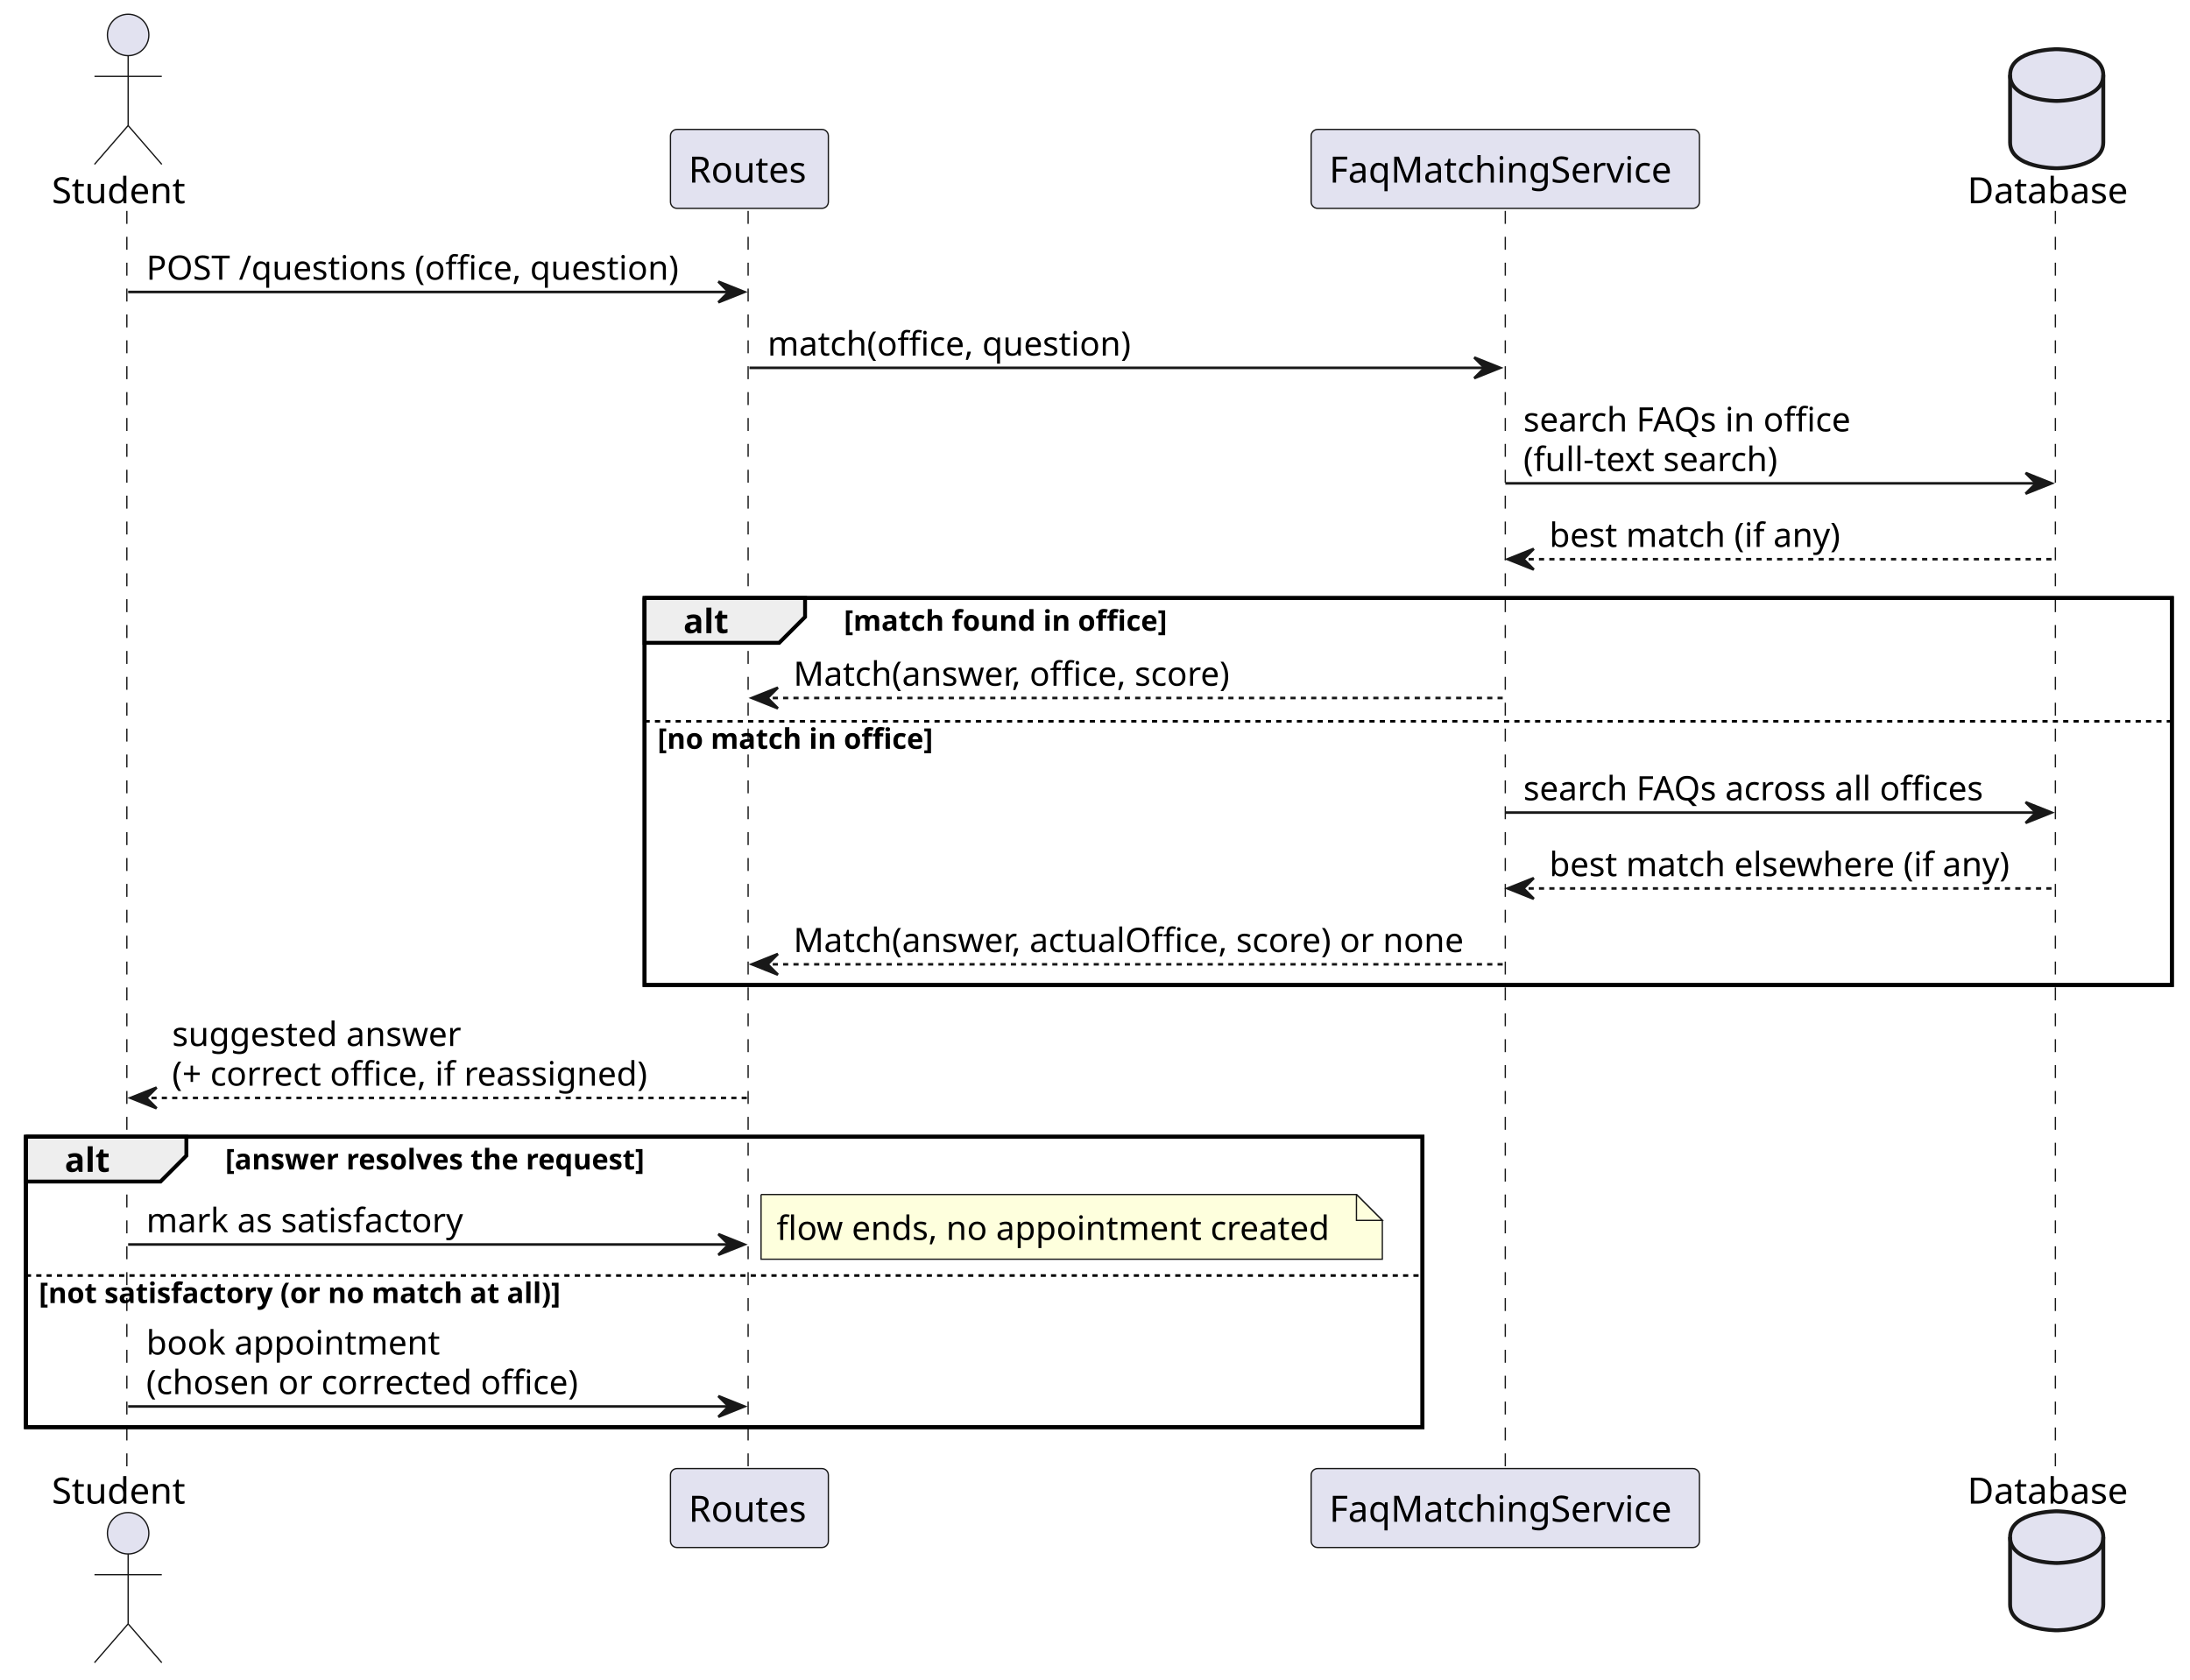
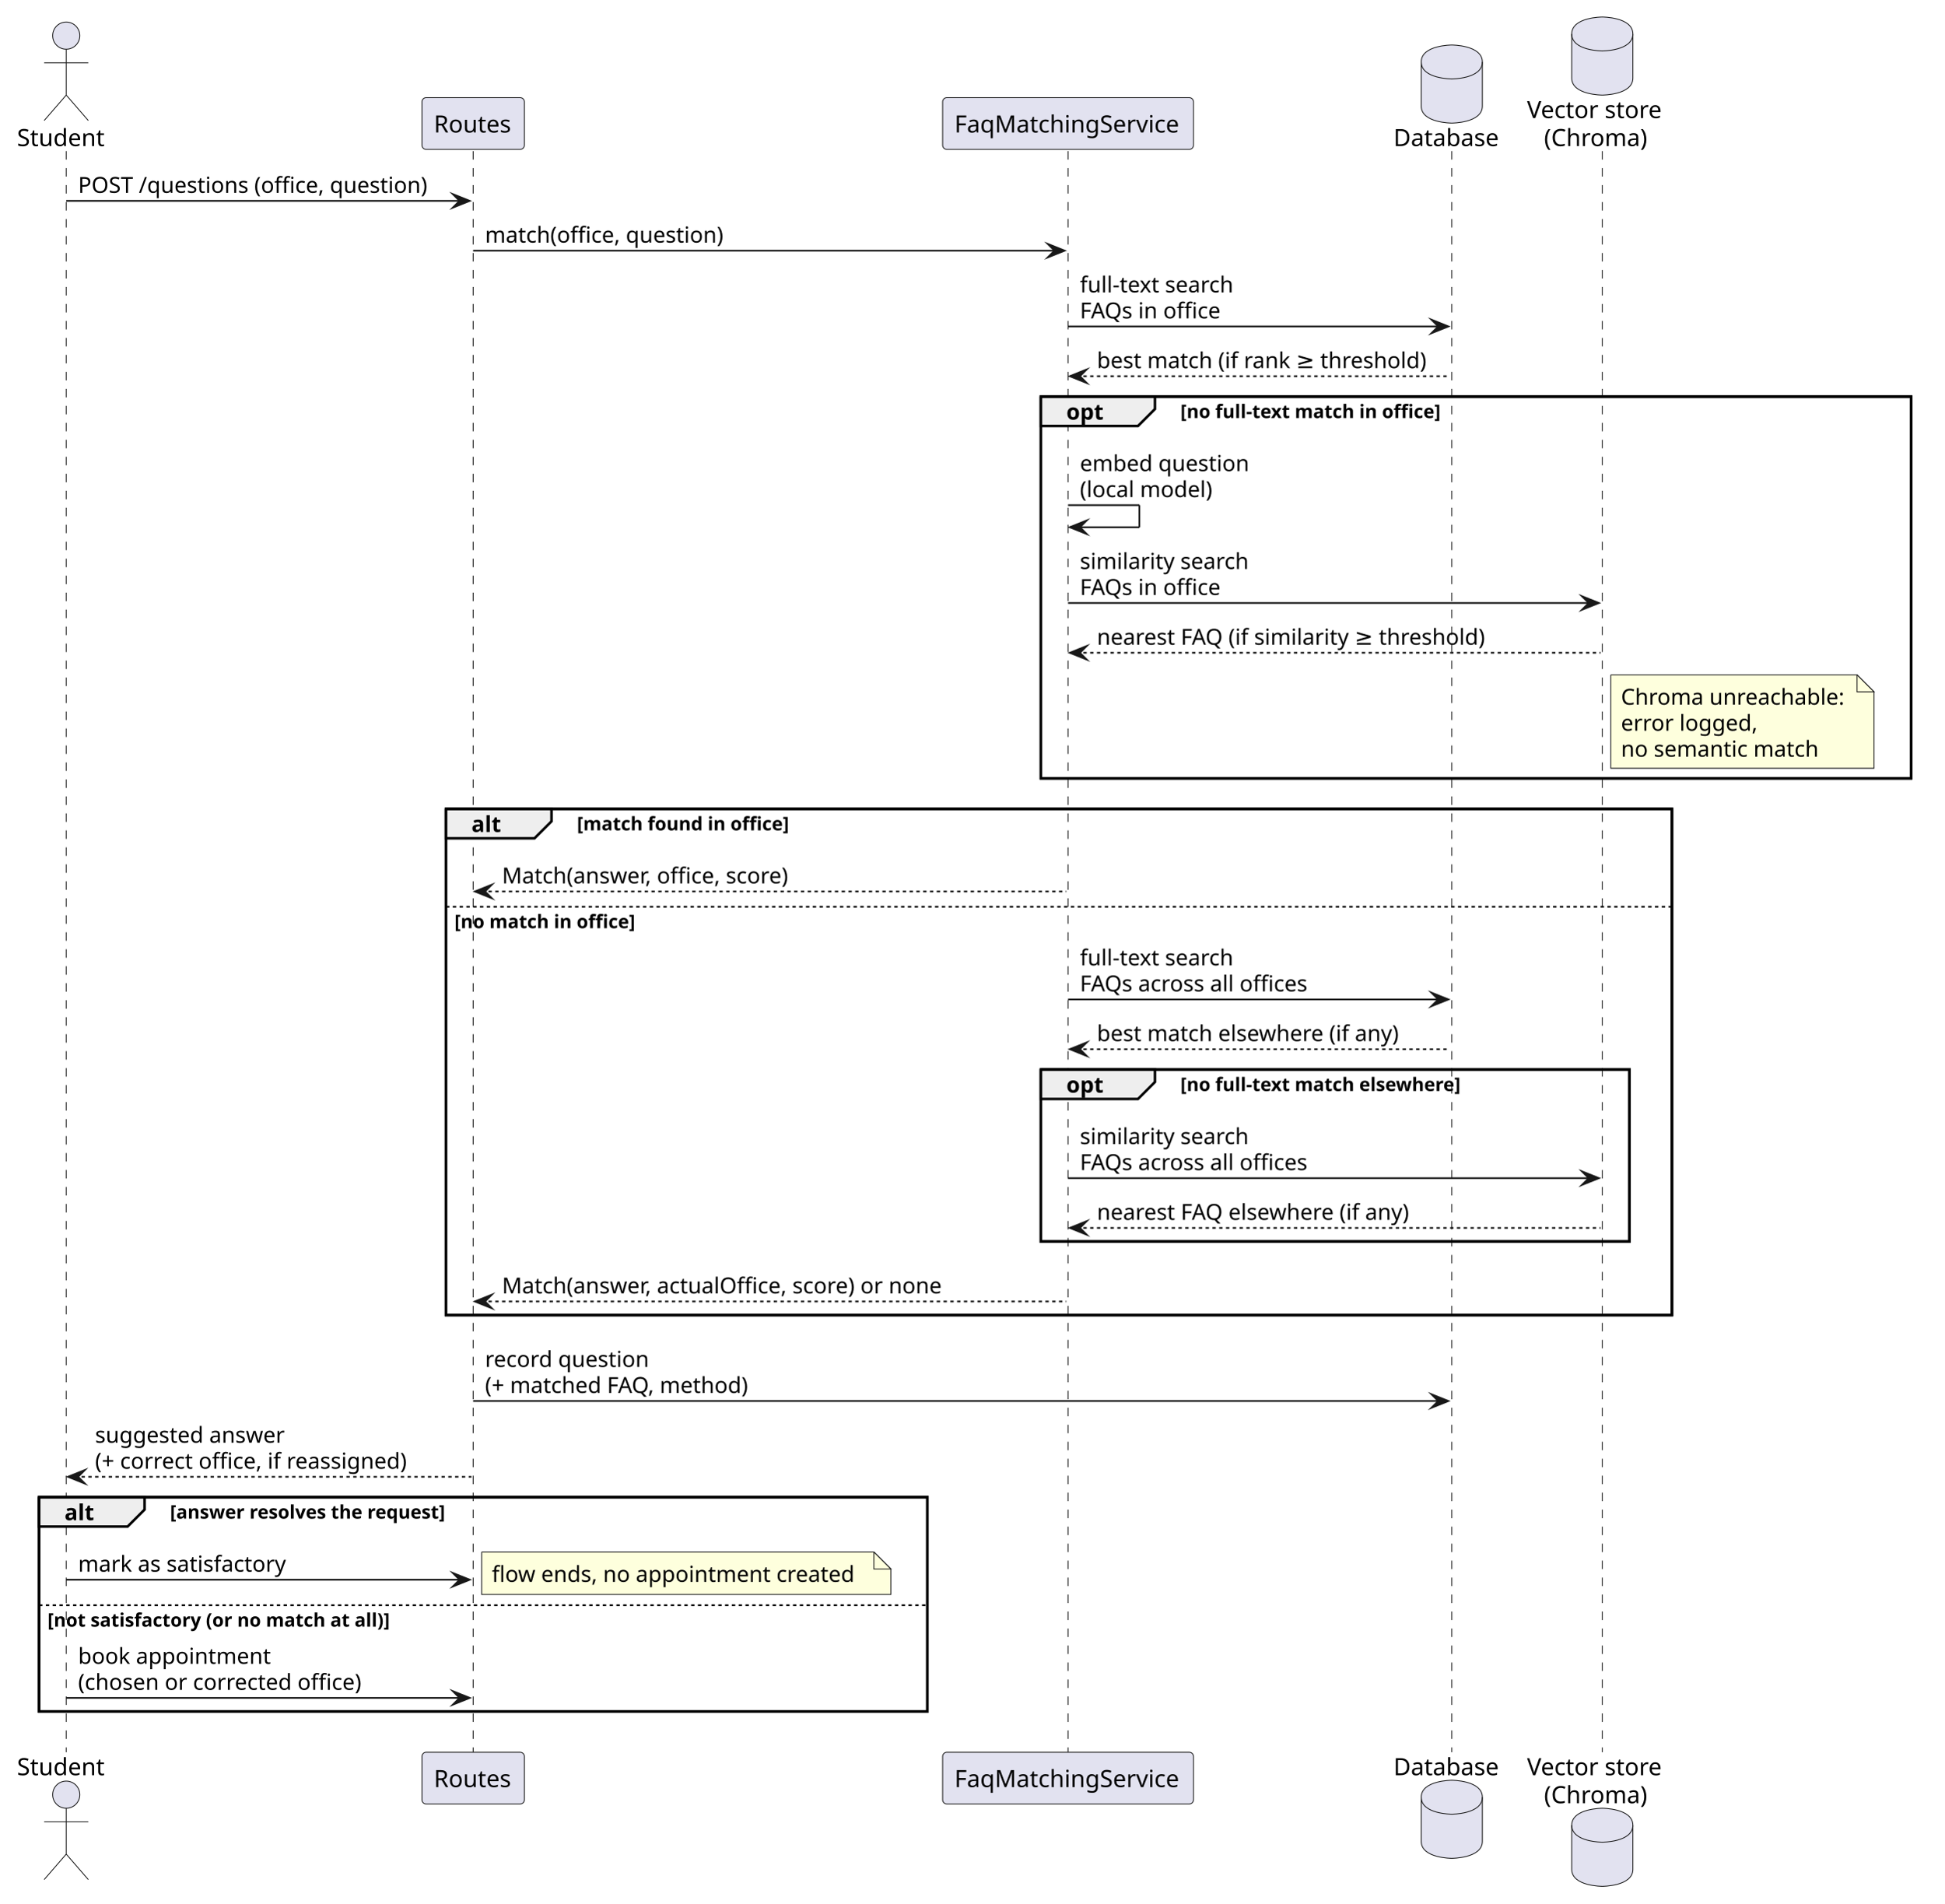
- <svg xmlns="http://www.w3.org/2000/svg" contentStyleType="text/css" height="649px" preserveAspectRatio="none" style="width:846px;height:649px;background:#FFFFFF;" version="1.1" viewBox="0 0 846 649" width="846px" zoomAndPan="magnify">
+ <svg xmlns="http://www.w3.org/2000/svg" version="1.1" data-diagram-type="SEQUENCE" style="width:1145px;height:1121px;background:#FFFFFF;" width="1145px" height="1121px" viewBox="0 0 1145 1121" zoomAndPan="magnify" preserveAspectRatio="none" contentStyleType="text/css">
  <defs />
-   <g>
-     <rect fill="none" height="149.508" style="stroke:#000000;stroke-width:1.5;" width="590" x="249" y="231.041" />
-     <rect fill="none" height="112.197" style="stroke:#000000;stroke-width:1.5;" width="539.5" x="10" y="439.17" />
-     <line style="stroke:#181818;stroke-width:0.5;stroke-dasharray:5.0,5.0;" x1="49" x2="49" y1="81.488" y2="568.367" />
-     <line style="stroke:#181818;stroke-width:0.5;stroke-dasharray:5.0,5.0;" x1="289" x2="289" y1="81.488" y2="568.367" />
-     <line style="stroke:#181818;stroke-width:0.5;stroke-dasharray:5.0,5.0;" x1="581.5" x2="581.5" y1="81.488" y2="568.367" />
-     <line style="stroke:#181818;stroke-width:0.5;stroke-dasharray:5.0,5.0;" x1="794" x2="794" y1="81.488" y2="568.367" />
-     <text fill="#000000" font-family="sans-serif" font-size="14" lengthAdjust="spacing" textLength="53" x="20" y="78.535">Student</text>
-     <ellipse cx="49.5" cy="13.5" fill="#E2E2F0" rx="8" ry="8" style="stroke:#181818;stroke-width:0.5;" />
-     <path d="M49.5,21.5 L49.5,48.5 M36.5,29.5 L62.5,29.5 M49.5,48.5 L36.5,63.5 M49.5,48.5 L62.5,63.5 " fill="none" style="stroke:#181818;stroke-width:0.5;" />
-     <text fill="#000000" font-family="sans-serif" font-size="14" lengthAdjust="spacing" textLength="53" x="20" y="580.902">Student</text>
-     <ellipse cx="49.5" cy="592.356" fill="#E2E2F0" rx="8" ry="8" style="stroke:#181818;stroke-width:0.5;" />
-     <path d="M49.5,600.356 L49.5,627.356 M36.5,608.356 L62.5,608.356 M49.5,627.356 L36.5,642.356 M49.5,627.356 L62.5,642.356 " fill="none" style="stroke:#181818;stroke-width:0.5;" />
-     <rect fill="#E2E2F0" height="30.488" rx="2.5" ry="2.5" style="stroke:#181818;stroke-width:0.5;" width="61" x="259" y="50" />
-     <text fill="#000000" font-family="sans-serif" font-size="14" lengthAdjust="spacing" textLength="47" x="266" y="70.535">Routes</text>
-     <rect fill="#E2E2F0" height="30.488" rx="2.5" ry="2.5" style="stroke:#181818;stroke-width:0.5;" width="61" x="259" y="567.367" />
-     <text fill="#000000" font-family="sans-serif" font-size="14" lengthAdjust="spacing" textLength="47" x="266" y="587.902">Routes</text>
-     <rect fill="#E2E2F0" height="30.488" rx="2.5" ry="2.5" style="stroke:#181818;stroke-width:0.5;" width="150" x="506.5" y="50" />
-     <text fill="#000000" font-family="sans-serif" font-size="14" lengthAdjust="spacing" textLength="136" x="513.5" y="70.535">FaqMatchingService</text>
-     <rect fill="#E2E2F0" height="30.488" rx="2.5" ry="2.5" style="stroke:#181818;stroke-width:0.5;" width="150" x="506.5" y="567.367" />
-     <text fill="#000000" font-family="sans-serif" font-size="14" lengthAdjust="spacing" textLength="136" x="513.5" y="587.902">FaqMatchingService</text>
-     <text fill="#000000" font-family="sans-serif" font-size="14" lengthAdjust="spacing" textLength="63" x="760" y="78.535">Database</text>
-     <path d="M776.5,29 C776.5,19 794.5,19 794.5,19 C794.5,19 812.5,19 812.5,29 L812.5,55 C812.5,65 794.5,65 794.5,65 C794.5,65 776.5,65 776.5,55 L776.5,29 " fill="#E2E2F0" style="stroke:#181818;stroke-width:1.5;" />
-     <path d="M776.5,29 C776.5,39 794.5,39 794.5,39 C794.5,39 812.5,39 812.5,29 " fill="none" style="stroke:#181818;stroke-width:1.5;" />
-     <text fill="#000000" font-family="sans-serif" font-size="14" lengthAdjust="spacing" textLength="63" x="760" y="580.902">Database</text>
-     <path d="M776.5,593.856 C776.5,583.856 794.5,583.856 794.5,583.856 C794.5,583.856 812.5,583.856 812.5,593.856 L812.5,619.856 C812.5,629.856 794.5,629.856 794.5,629.856 C794.5,629.856 776.5,629.856 776.5,619.856 L776.5,593.856 " fill="#E2E2F0" style="stroke:#181818;stroke-width:1.5;" />
-     <path d="M776.5,593.856 C776.5,603.856 794.5,603.856 794.5,603.856 C794.5,603.856 812.5,603.856 812.5,593.856 " fill="none" style="stroke:#181818;stroke-width:1.5;" />
-     <polygon fill="#181818" points="277.5,108.799,287.5,112.799,277.5,116.799,281.5,112.799" style="stroke:#181818;stroke-width:1.0;" />
-     <line style="stroke:#181818;stroke-width:1.0;" x1="49.5" x2="283.5" y1="112.799" y2="112.799" />
-     <text fill="#000000" font-family="sans-serif" font-size="13" lengthAdjust="spacing" textLength="216" x="56.5" y="108.057">POST /questions (office, question)</text>
-     <polygon fill="#181818" points="569.5,138.109,579.5,142.109,569.5,146.109,573.5,142.109" style="stroke:#181818;stroke-width:1.0;" />
-     <line style="stroke:#181818;stroke-width:1.0;" x1="289.5" x2="575.5" y1="142.109" y2="142.109" />
-     <text fill="#000000" font-family="sans-serif" font-size="13" lengthAdjust="spacing" textLength="146" x="296.5" y="137.367">match(office, question)</text>
-     <polygon fill="#181818" points="782.5,182.731,792.5,186.731,782.5,190.731,786.5,186.731" style="stroke:#181818;stroke-width:1.0;" />
-     <line style="stroke:#181818;stroke-width:1.0;" x1="581.5" x2="788.5" y1="186.731" y2="186.731" />
-     <text fill="#000000" font-family="sans-serif" font-size="13" lengthAdjust="spacing" textLength="134" x="588.5" y="166.678">search FAQs in office</text>
-     <text fill="#000000" font-family="sans-serif" font-size="13" lengthAdjust="spacing" textLength="106" x="588.5" y="181.988">(full-text search)</text>
-     <polygon fill="#181818" points="592.5,212.041,582.5,216.041,592.5,220.041,588.5,216.041" style="stroke:#181818;stroke-width:1.0;" />
-     <line style="stroke:#181818;stroke-width:1.0;stroke-dasharray:2.0,2.0;" x1="586.5" x2="793.5" y1="216.041" y2="216.041" />
-     <text fill="#000000" font-family="sans-serif" font-size="13" lengthAdjust="spacing" textLength="117" x="598.5" y="211.299">best match (if any)</text>
-     <path d="M249,231.041 L311,231.041 L311,238.352 L301,248.352 L249,248.352 L249,231.041 " fill="#EEEEEE" style="stroke:#000000;stroke-width:1.5;" />
-     <rect fill="none" height="149.508" style="stroke:#000000;stroke-width:1.5;" width="590" x="249" y="231.041" />
-     <text fill="#000000" font-family="sans-serif" font-size="13" font-weight="bold" lengthAdjust="spacing" textLength="17" x="264" y="244.609">alt</text>
-     <text fill="#000000" font-family="sans-serif" font-size="11" font-weight="bold" lengthAdjust="spacing" textLength="131" x="326" y="243.676">[match found in office]</text>
-     <polygon fill="#181818" points="300.5,265.662,290.5,269.662,300.5,273.662,296.5,269.662" style="stroke:#181818;stroke-width:1.0;" />
-     <line style="stroke:#181818;stroke-width:1.0;stroke-dasharray:2.0,2.0;" x1="294.5" x2="580.5" y1="269.662" y2="269.662" />
-     <text fill="#000000" font-family="sans-serif" font-size="13" lengthAdjust="spacing" textLength="176" x="306.5" y="264.92">Match(answer, office, score)</text>
-     <line style="stroke:#000000;stroke-width:1.0;stroke-dasharray:2.0,2.0;" x1="249" x2="839" y1="278.662" y2="278.662" />
-     <text fill="#000000" font-family="sans-serif" font-size="11" font-weight="bold" lengthAdjust="spacing" textLength="112" x="254" y="289.297">[no match in office]</text>
-     <polygon fill="#181818" points="782.5,309.928,792.5,313.928,782.5,317.928,786.5,313.928" style="stroke:#181818;stroke-width:1.0;" />
-     <line style="stroke:#181818;stroke-width:1.0;" x1="581.5" x2="788.5" y1="313.928" y2="313.928" />
-     <text fill="#000000" font-family="sans-serif" font-size="13" lengthAdjust="spacing" textLength="189" x="588.5" y="309.185">search FAQs across all offices</text>
-     <polygon fill="#181818" points="592.5,339.238,582.5,343.238,592.5,347.238,588.5,343.238" style="stroke:#181818;stroke-width:1.0;" />
-     <line style="stroke:#181818;stroke-width:1.0;stroke-dasharray:2.0,2.0;" x1="586.5" x2="793.5" y1="343.238" y2="343.238" />
-     <text fill="#000000" font-family="sans-serif" font-size="13" lengthAdjust="spacing" textLength="183" x="598.5" y="338.496">best match elsewhere (if any)</text>
-     <polygon fill="#181818" points="300.5,368.549,290.5,372.549,300.5,376.549,296.5,372.549" style="stroke:#181818;stroke-width:1.0;" />
-     <line style="stroke:#181818;stroke-width:1.0;stroke-dasharray:2.0,2.0;" x1="294.5" x2="580.5" y1="372.549" y2="372.549" />
-     <text fill="#000000" font-family="sans-serif" font-size="13" lengthAdjust="spacing" textLength="268" x="306.5" y="367.807">Match(answer, actualOffice, score) or none</text>
-     <polygon fill="#181818" points="60.5,420.17,50.5,424.17,60.5,428.17,56.5,424.17" style="stroke:#181818;stroke-width:1.0;" />
-     <line style="stroke:#181818;stroke-width:1.0;stroke-dasharray:2.0,2.0;" x1="54.5" x2="288.5" y1="424.17" y2="424.17" />
-     <text fill="#000000" font-family="sans-serif" font-size="13" lengthAdjust="spacing" textLength="113" x="66.5" y="404.117">suggested answer</text>
-     <text fill="#000000" font-family="sans-serif" font-size="13" lengthAdjust="spacing" textLength="195" x="66.5" y="419.428">(+ correct office, if reassigned)</text>
-     <path d="M10,439.17 L72,439.17 L72,446.481 L62,456.481 L10,456.481 L10,439.17 " fill="#EEEEEE" style="stroke:#000000;stroke-width:1.5;" />
-     <rect fill="none" height="112.197" style="stroke:#000000;stroke-width:1.5;" width="539.5" x="10" y="439.17" />
-     <text fill="#000000" font-family="sans-serif" font-size="13" font-weight="bold" lengthAdjust="spacing" textLength="17" x="25" y="452.738">alt</text>
-     <text fill="#000000" font-family="sans-serif" font-size="11" font-weight="bold" lengthAdjust="spacing" textLength="164" x="87" y="451.805">[answer resolves the request]</text>
-     <polygon fill="#181818" points="277.5,476.791,287.5,480.791,277.5,484.791,281.5,480.791" style="stroke:#181818;stroke-width:1.0;" />
-     <line style="stroke:#181818;stroke-width:1.0;" x1="49.5" x2="283.5" y1="480.791" y2="480.791" />
-     <text fill="#000000" font-family="sans-serif" font-size="13" lengthAdjust="spacing" textLength="128" x="56.5" y="476.049">mark as satisfactory</text>
-     <path d="M294,461.481 L294,486.481 L534,486.481 L534,471.481 L524,461.481 L294,461.481 " fill="#FEFFDD" style="stroke:#181818;stroke-width:0.5;" />
-     <path d="M524,461.481 L524,471.481 L534,471.481 L524,461.481 " fill="#FEFFDD" style="stroke:#181818;stroke-width:0.5;" />
-     <text fill="#000000" font-family="sans-serif" font-size="13" lengthAdjust="spacing" textLength="219" x="300" y="479.049">flow ends, no appointment created</text>
-     <line style="stroke:#000000;stroke-width:1.0;stroke-dasharray:2.0,2.0;" x1="10" x2="549.5" y1="492.791" y2="492.791" />
-     <text fill="#000000" font-family="sans-serif" font-size="11" font-weight="bold" lengthAdjust="spacing" textLength="207" x="15" y="503.426">[not satisfactory (or no match at all)]</text>
-     <polygon fill="#181818" points="277.5,539.367,287.5,543.367,277.5,547.367,281.5,543.367" style="stroke:#181818;stroke-width:1.0;" />
-     <line style="stroke:#181818;stroke-width:1.0;" x1="49.5" x2="283.5" y1="543.367" y2="543.367" />
-     <text fill="#000000" font-family="sans-serif" font-size="13" lengthAdjust="spacing" textLength="116" x="56.5" y="523.314">book appointment</text>
-     <text fill="#000000" font-family="sans-serif" font-size="13" lengthAdjust="spacing" textLength="173" x="56.5" y="538.625">(chosen or corrected office)</text>
+   <g font-family="sans-serif" lengthAdjust="spacing">
+     <rect x="613.007" y="233.529" width="512.512" height="224.795" fill="none" style="stroke:#000;stroke-width:1.5;" />
+     <rect x="262.649" y="476.324" width="721.995" height="298.061" fill="none" style="stroke:#000;stroke-width:1.5;" />
+     <rect x="613.007" y="629.832" width="346.637" height="101.242" fill="none" style="stroke:#000;stroke-width:1.5;" />
+     <rect x="23" y="881.627" width="523.141" height="126.197" fill="none" style="stroke:#000;stroke-width:1.5;" />
+     <g>
+       <rect x="35.5" y="88.977" width="8" height="942.848" fill="#000" fill-opacity="0" />
+       <line x1="39" y1="88.977" x2="39" y2="1031.824" style="stroke:#181818;stroke-width:0.5;stroke-dasharray:5,5;" />
+     </g>
+     <g>
+       <rect x="275.149" y="88.977" width="8" height="942.848" fill="#000" fill-opacity="0" />
+       <line x1="278.649" y1="88.977" x2="278.649" y2="1031.824" style="stroke:#181818;stroke-width:0.5;stroke-dasharray:5,5;" />
+     </g>
+     <g>
+       <rect x="625.507" y="88.977" width="8" height="942.848" fill="#000" fill-opacity="0" />
+       <line x1="629.007" y1="88.977" x2="629.007" y2="1031.824" style="stroke:#181818;stroke-width:0.5;stroke-dasharray:5,5;" />
+     </g>
+     <g>
+       <rect x="851.502" y="88.977" width="8" height="942.848" fill="#000" fill-opacity="0" />
+       <line x1="855.002" y1="88.977" x2="855.002" y2="1031.824" style="stroke:#181818;stroke-width:0.5;stroke-dasharray:5,5;" />
+     </g>
+     <g>
+       <rect x="940.145" y="88.977" width="8" height="942.848" fill="#000" fill-opacity="0" />
+       <line x1="943.645" y1="88.977" x2="943.645" y2="1031.824" style="stroke:#181818;stroke-width:0.5;stroke-dasharray:5,5;" />
+     </g>
+     <text x="10" y="86.023" fill="#000" font-size="14" textLength="52.001">Student</text>
+     <ellipse cx="39" cy="20.988" rx="8" ry="8" fill="#E2E2F0" style="stroke:#181818;stroke-width:0.5;" />
+     <path d="M39,28.988 L39,55.988 M26,36.988 L52,36.988 M39,55.988 L26,70.988 M39,55.988 L52,70.988" style="stroke:#181818;stroke-width:0.5;" fill="none" />
+     <rect x="248.493" y="57.488" width="60.313" height="30.488" fill="#E2E2F0" style="stroke:#181818;stroke-width:0.5;" rx="2.5" ry="2.5" />
+     <text x="255.493" y="78.023" fill="#000" font-size="14" textLength="46.313">Routes</text>
+     <rect x="555.142" y="57.488" width="147.731" height="30.488" fill="#E2E2F0" style="stroke:#181818;stroke-width:0.5;" rx="2.5" ry="2.5" />
+     <text x="562.142" y="78.023" fill="#000" font-size="14" textLength="133.731">FaqMatchingService</text>
+     <text x="820.67" y="86.023" fill="#000" font-size="14" textLength="62.665">Database</text>
+     <path d="M837.002,36.488 C837.002,26.488 855.002,26.488 855.002,26.488 C855.002,26.488 873.002,26.488 873.002,36.488 L873.002,62.488 C873.002,72.488 855.002,72.488 855.002,72.488 C855.002,72.488 837.002,72.488 837.002,62.488 L837.002,36.488" style="stroke:#181818;stroke-width:0.5;" fill="#E2E2F0" />
+     <path d="M837.002,36.488 C837.002,46.488 855.002,46.488 855.002,46.488 C855.002,46.488 873.002,46.488 873.002,36.488" style="stroke:#181818;stroke-width:0.5;" fill="none" />
+     <text x="899.335" y="69.535" fill="#000" font-size="14" textLength="82.619">Vector store</text>
+     <text x="909.339" y="86.023" fill="#000" font-size="14" textLength="62.61">(Chroma)</text>
+     <path d="M925.645,20 C925.645,10 943.645,10 943.645,10 C943.645,10 961.645,10 961.645,20 L961.645,46 C961.645,56 943.645,56 943.645,56 C943.645,56 925.645,56 925.645,46 L925.645,20" style="stroke:#181818;stroke-width:0.5;" fill="#E2E2F0" />
+     <path d="M925.645,20 C925.645,30 943.645,30 943.645,30 C943.645,30 961.645,30 961.645,20" style="stroke:#181818;stroke-width:0.5;" fill="none" />
+     <text x="10" y="1045.359" fill="#000" font-size="14" textLength="52.001">Student</text>
+     <ellipse cx="39" cy="1056.813" rx="8" ry="8" fill="#E2E2F0" style="stroke:#181818;stroke-width:0.5;" />
+     <path d="M39,1064.813 L39,1091.813 M26,1072.813 L52,1072.813 M39,1091.813 L26,1106.813 M39,1091.813 L52,1106.813" style="stroke:#181818;stroke-width:0.5;" fill="none" />
+     <rect x="248.493" y="1031.824" width="60.313" height="30.488" fill="#E2E2F0" style="stroke:#181818;stroke-width:0.5;" rx="2.5" ry="2.5" />
+     <text x="255.493" y="1052.359" fill="#000" font-size="14" textLength="46.313">Routes</text>
+     <rect x="555.142" y="1031.824" width="147.731" height="30.488" fill="#E2E2F0" style="stroke:#181818;stroke-width:0.5;" rx="2.5" ry="2.5" />
+     <text x="562.142" y="1052.359" fill="#000" font-size="14" textLength="133.731">FaqMatchingService</text>
+     <text x="820.67" y="1045.359" fill="#000" font-size="14" textLength="62.665">Database</text>
+     <path d="M837.002,1058.313 C837.002,1048.313 855.002,1048.313 855.002,1048.313 C855.002,1048.313 873.002,1048.313 873.002,1058.313 L873.002,1084.313 C873.002,1094.313 855.002,1094.313 855.002,1094.313 C855.002,1094.313 837.002,1094.313 837.002,1084.313 L837.002,1058.313" style="stroke:#181818;stroke-width:0.5;" fill="#E2E2F0" />
+     <path d="M837.002,1058.313 C837.002,1068.313 855.002,1068.313 855.002,1068.313 C855.002,1068.313 873.002,1068.313 873.002,1058.313" style="stroke:#181818;stroke-width:0.5;" fill="none" />
+     <text x="899.335" y="1045.359" fill="#000" font-size="14" textLength="82.619">Vector store</text>
+     <text x="909.339" y="1061.848" fill="#000" font-size="14" textLength="62.61">(Chroma)</text>
+     <path d="M925.645,1074.801 C925.645,1064.801 943.645,1064.801 943.645,1064.801 C943.645,1064.801 961.645,1064.801 961.645,1074.801 L961.645,1100.801 C961.645,1110.801 943.645,1110.801 943.645,1110.801 C943.645,1110.801 925.645,1110.801 925.645,1100.801 L925.645,1074.801" style="stroke:#181818;stroke-width:0.5;" fill="#E2E2F0" />
+     <path d="M925.645,1074.801 C925.645,1084.801 943.645,1084.801 943.645,1084.801 C943.645,1084.801 961.645,1084.801 961.645,1074.801" style="stroke:#181818;stroke-width:0.5;" fill="none" />
+     <polygon points="266.649,114.287,276.649,118.287,266.649,122.287,270.649,118.287" fill="#181818" style="stroke:#181818;stroke-width:1;stroke-linejoin:miter;stroke-miterlimit:10;" />
+     <line x1="39" y1="118.287" x2="272.649" y2="118.287" style="stroke:#181818;stroke-width:1;" />
+     <text x="46" y="113.545" fill="#000" font-size="13" textLength="215.649">POST /questions (office, question)</text>
+     <polygon points="617.007,143.598,627.007,147.598,617.007,151.598,621.007,147.598" fill="#181818" style="stroke:#181818;stroke-width:1;stroke-linejoin:miter;stroke-miterlimit:10;" />
+     <line x1="278.649" y1="147.598" x2="623.007" y2="147.598" style="stroke:#181818;stroke-width:1;" />
+     <text x="285.649" y="142.855" fill="#000" font-size="13" textLength="145.583">match(office, question)</text>
+     <polygon points="843.002,188.219,853.002,192.219,843.002,196.219,847.002,192.219" fill="#181818" style="stroke:#181818;stroke-width:1;stroke-linejoin:miter;stroke-miterlimit:10;" />
+     <line x1="629.007" y1="192.219" x2="849.002" y2="192.219" style="stroke:#181818;stroke-width:1;" />
+     <text x="636.007" y="172.166" fill="#000" font-size="13" textLength="98.033">full-text search</text>
+     <text x="636.007" y="187.477" fill="#000" font-size="13" textLength="87.921">FAQs in office</text>
+     <polygon points="640.007,217.529,630.007,221.529,640.007,225.529,636.007,221.529" fill="#181818" style="stroke:#181818;stroke-width:1;stroke-linejoin:miter;stroke-miterlimit:10;" />
+     <line x1="634.007" y1="221.529" x2="854.002" y2="221.529" style="stroke:#181818;stroke-width:1;stroke-dasharray:2,2;" />
+     <text x="646.007" y="216.787" fill="#000" font-size="13" textLength="201.995">best match (if rank ≥ threshold)</text>
+     <path d="M613.007,233.529 L680.192,233.529 L680.192,240.84 L670.192,250.84 L613.007,250.84 L613.007,233.529" style="stroke:#000;stroke-width:1.5;" fill="#EEE" />
+     <rect x="613.007" y="233.529" width="512.512" height="224.795" fill="none" style="stroke:#000;stroke-width:1.5;" />
+     <text x="628.007" y="247.098" fill="#000" font-size="13" textLength="22.185" font-weight="700">opt</text>
+     <text x="695.192" y="246.164" fill="#000" font-size="11" textLength="162.223" font-weight="700">[no full-text match in office]</text>
+     <line x1="629.007" y1="297.461" x2="671.007" y2="297.461" style="stroke:#181818;stroke-width:1;" />
+     <line x1="671.007" y1="297.461" x2="671.007" y2="310.461" style="stroke:#181818;stroke-width:1;" />
+     <line x1="630.007" y1="310.461" x2="671.007" y2="310.461" style="stroke:#181818;stroke-width:1;" />
+     <polygon points="640.007,306.461,630.007,310.461,640.007,314.461,636.007,310.461" fill="#181818" style="stroke:#181818;stroke-width:1;stroke-linejoin:miter;stroke-miterlimit:10;" />
+     <text x="636.007" y="277.408" fill="#000" font-size="13" textLength="101.893">embed question</text>
+     <text x="636.007" y="292.719" fill="#000" font-size="13" textLength="81.212">(local model)</text>
+     <polygon points="931.645,351.082,941.645,355.082,931.645,359.082,935.645,355.082" fill="#181818" style="stroke:#181818;stroke-width:1;stroke-linejoin:miter;stroke-miterlimit:10;" />
+     <line x1="629.007" y1="355.082" x2="937.645" y2="355.082" style="stroke:#181818;stroke-width:1;" />
+     <text x="636.007" y="335.029" fill="#000" font-size="13" textLength="103.156">similarity search</text>
+     <text x="636.007" y="350.34" fill="#000" font-size="13" textLength="87.921">FAQs in office</text>
+     <polygon points="640.007,380.393,630.007,384.393,640.007,388.393,636.007,384.393" fill="#181818" style="stroke:#181818;stroke-width:1;stroke-linejoin:miter;stroke-miterlimit:10;" />
+     <line x1="634.007" y1="384.393" x2="942.645" y2="384.393" style="stroke:#181818;stroke-width:1;stroke-dasharray:2,2;" />
+     <text x="646.007" y="379.65" fill="#000" font-size="13" textLength="238.539">nearest FAQ (if similarity ≥ threshold)</text>
+     <path d="M948.645,397.393 L948.645,452.393 L1103.645,452.393 L1103.645,407.393 L1093.645,397.393 L948.645,397.393" style="stroke:#181818;stroke-width:0.5;" fill="#FEFFDD" />
+     <path d="M1093.645,397.393 L1093.645,407.393 L1103.645,407.393 L1093.645,397.393" style="stroke:#181818;stroke-width:0.5;" fill="#FEFFDD" />
+     <text x="954.645" y="414.961" fill="#000" font-size="13" textLength="134.875">Chroma unreachable:</text>
+     <text x="954.645" y="430.271" fill="#000" font-size="13" textLength="82.792">error logged,</text>
+     <text x="954.645" y="445.582" fill="#000" font-size="13" textLength="119.717">no semantic match</text>
+     <path d="M262.649,476.324 L324.788,476.324 L324.788,483.635 L314.788,493.635 L262.649,493.635 L262.649,476.324" style="stroke:#000;stroke-width:1.5;" fill="#EEE" />
+     <rect x="262.649" y="476.324" width="721.995" height="298.061" fill="none" style="stroke:#000;stroke-width:1.5;" />
+     <text x="277.649" y="489.893" fill="#000" font-size="13" textLength="17.139" font-weight="700">alt</text>
+     <text x="339.788" y="488.959" fill="#000" font-size="11" textLength="129.846" font-weight="700">[match found in office]</text>
+     <polygon points="289.649,520.945,279.649,524.945,289.649,528.945,285.649,524.945" fill="#181818" style="stroke:#181818;stroke-width:1;stroke-linejoin:miter;stroke-miterlimit:10;" />
+     <line x1="283.649" y1="524.945" x2="628.007" y2="524.945" style="stroke:#181818;stroke-width:1;stroke-dasharray:2,2;" />
+     <text x="295.649" y="520.203" fill="#000" font-size="13" textLength="176.363">Match(answer, office, score)</text>
+     <line x1="262.649" y1="533.945" x2="984.645" y2="533.945" style="stroke:#000;stroke-width:1;stroke-dasharray:2,2;" />
+     <text x="267.649" y="546.58" fill="#000" font-size="11" textLength="110.773" font-weight="700">[no match in office]</text>
+     <polygon points="843.002,584.521,853.002,588.521,843.002,592.521,847.002,588.521" fill="#181818" style="stroke:#181818;stroke-width:1;stroke-linejoin:miter;stroke-miterlimit:10;" />
+     <line x1="629.007" y1="588.521" x2="849.002" y2="588.521" style="stroke:#181818;stroke-width:1;" />
+     <text x="636.007" y="568.469" fill="#000" font-size="13" textLength="98.033">full-text search</text>
+     <text x="636.007" y="583.779" fill="#000" font-size="13" textLength="141.927">FAQs across all offices</text>
+     <polygon points="640.007,613.832,630.007,617.832,640.007,621.832,636.007,617.832" fill="#181818" style="stroke:#181818;stroke-width:1;stroke-linejoin:miter;stroke-miterlimit:10;" />
+     <line x1="634.007" y1="617.832" x2="854.002" y2="617.832" style="stroke:#181818;stroke-width:1;stroke-dasharray:2,2;" />
+     <text x="646.007" y="613.09" fill="#000" font-size="13" textLength="184.063">best match elsewhere (if any)</text>
+     <path d="M613.007,629.832 L680.192,629.832 L680.192,637.143 L670.192,647.143 L613.007,647.143 L613.007,629.832" style="stroke:#000;stroke-width:1.5;" fill="#EEE" />
+     <rect x="613.007" y="629.832" width="346.637" height="101.242" fill="none" style="stroke:#000;stroke-width:1.5;" />
+     <text x="628.007" y="643.4" fill="#000" font-size="13" textLength="22.185" font-weight="700">opt</text>
+     <text x="695.192" y="642.467" fill="#000" font-size="11" textLength="173.067" font-weight="700">[no full-text match elsewhere]</text>
+     <polygon points="931.645,689.764,941.645,693.764,931.645,697.764,935.645,693.764" fill="#181818" style="stroke:#181818;stroke-width:1;stroke-linejoin:miter;stroke-miterlimit:10;" />
+     <line x1="629.007" y1="693.764" x2="937.645" y2="693.764" style="stroke:#181818;stroke-width:1;" />
+     <text x="636.007" y="673.711" fill="#000" font-size="13" textLength="103.156">similarity search</text>
+     <text x="636.007" y="689.021" fill="#000" font-size="13" textLength="141.927">FAQs across all offices</text>
+     <polygon points="640.007,719.074,630.007,723.074,640.007,727.074,636.007,723.074" fill="#181818" style="stroke:#181818;stroke-width:1;stroke-linejoin:miter;stroke-miterlimit:10;" />
+     <line x1="634.007" y1="723.074" x2="942.645" y2="723.074" style="stroke:#181818;stroke-width:1;stroke-dasharray:2,2;" />
+     <text x="646.007" y="718.332" fill="#000" font-size="13" textLength="190.823">nearest FAQ elsewhere (if any)</text>
+     <polygon points="289.649,762.385,279.649,766.385,289.649,770.385,285.649,766.385" fill="#181818" style="stroke:#181818;stroke-width:1;stroke-linejoin:miter;stroke-miterlimit:10;" />
+     <line x1="283.649" y1="766.385" x2="628.007" y2="766.385" style="stroke:#181818;stroke-width:1;stroke-dasharray:2,2;" />
+     <text x="295.649" y="761.643" fill="#000" font-size="13" textLength="269.077">Match(answer, actualOffice, score) or none</text>
+     <polygon points="843.002,821.006,853.002,825.006,843.002,829.006,847.002,825.006" fill="#181818" style="stroke:#181818;stroke-width:1;stroke-linejoin:miter;stroke-miterlimit:10;" />
+     <line x1="278.649" y1="825.006" x2="849.002" y2="825.006" style="stroke:#181818;stroke-width:1;" />
+     <text x="285.649" y="804.953" fill="#000" font-size="13" textLength="99.614">record question</text>
+     <text x="285.649" y="820.264" fill="#000" font-size="13" textLength="164.087">(+ matched FAQ, method)</text>
+     <polygon points="50,865.627,40,869.627,50,873.627,46,869.627" fill="#181818" style="stroke:#181818;stroke-width:1;stroke-linejoin:miter;stroke-miterlimit:10;" />
+     <line x1="44" y1="869.627" x2="277.649" y2="869.627" style="stroke:#181818;stroke-width:1;stroke-dasharray:2,2;" />
+     <text x="56" y="849.574" fill="#000" font-size="13" textLength="113.629">suggested answer</text>
+     <text x="56" y="864.885" fill="#000" font-size="13" textLength="195.495">(+ correct office, if reassigned)</text>
+     <path d="M23,881.627 L85.139,881.627 L85.139,888.938 L75.139,898.938 L23,898.938 L23,881.627" style="stroke:#000;stroke-width:1.5;" fill="#EEE" />
+     <rect x="23" y="881.627" width="523.141" height="126.197" fill="none" style="stroke:#000;stroke-width:1.5;" />
+     <text x="38" y="895.195" fill="#000" font-size="13" textLength="17.139" font-weight="700">alt</text>
+     <text x="100.139" y="894.262" fill="#000" font-size="11" textLength="168.545" font-weight="700">[answer resolves the request]</text>
+     <polygon points="266.649,926.248,276.649,930.248,266.649,934.248,270.649,930.248" fill="#181818" style="stroke:#181818;stroke-width:1;stroke-linejoin:miter;stroke-miterlimit:10;" />
+     <line x1="39" y1="930.248" x2="272.649" y2="930.248" style="stroke:#181818;stroke-width:1;" />
+     <text x="46" y="925.506" fill="#000" font-size="13" textLength="126.896">mark as satisfactory</text>
+     <path d="M283.649,913.938 L283.649,938.938 L524.649,938.938 L524.649,923.938 L514.649,913.938 L283.649,913.938" style="stroke:#181818;stroke-width:0.5;" fill="#FEFFDD" />
+     <path d="M514.649,913.938 L514.649,923.938 L524.649,923.938 L514.649,913.938" style="stroke:#181818;stroke-width:0.5;" fill="#FEFFDD" />
+     <text x="289.649" y="931.506" fill="#000" font-size="13" textLength="220.492">flow ends, no appointment created</text>
+     <line x1="23" y1="945.248" x2="546.142" y2="945.248" style="stroke:#000;stroke-width:1;stroke-dasharray:2,2;" />
+     <text x="28" y="957.883" fill="#000" font-size="11" textLength="208.979" font-weight="700">[not satisfactory (or no match at all)]</text>
+     <polygon points="266.649,995.824,276.649,999.824,266.649,1003.824,270.649,999.824" fill="#181818" style="stroke:#181818;stroke-width:1;stroke-linejoin:miter;stroke-miterlimit:10;" />
+     <line x1="39" y1="999.824" x2="272.649" y2="999.824" style="stroke:#181818;stroke-width:1;" />
+     <text x="46" y="979.771" fill="#000" font-size="13" textLength="116.391">book appointment</text>
+     <text x="46" y="995.082" fill="#000" font-size="13" textLength="173.424">(chosen or corrected office)</text>
  </g>
</svg>
